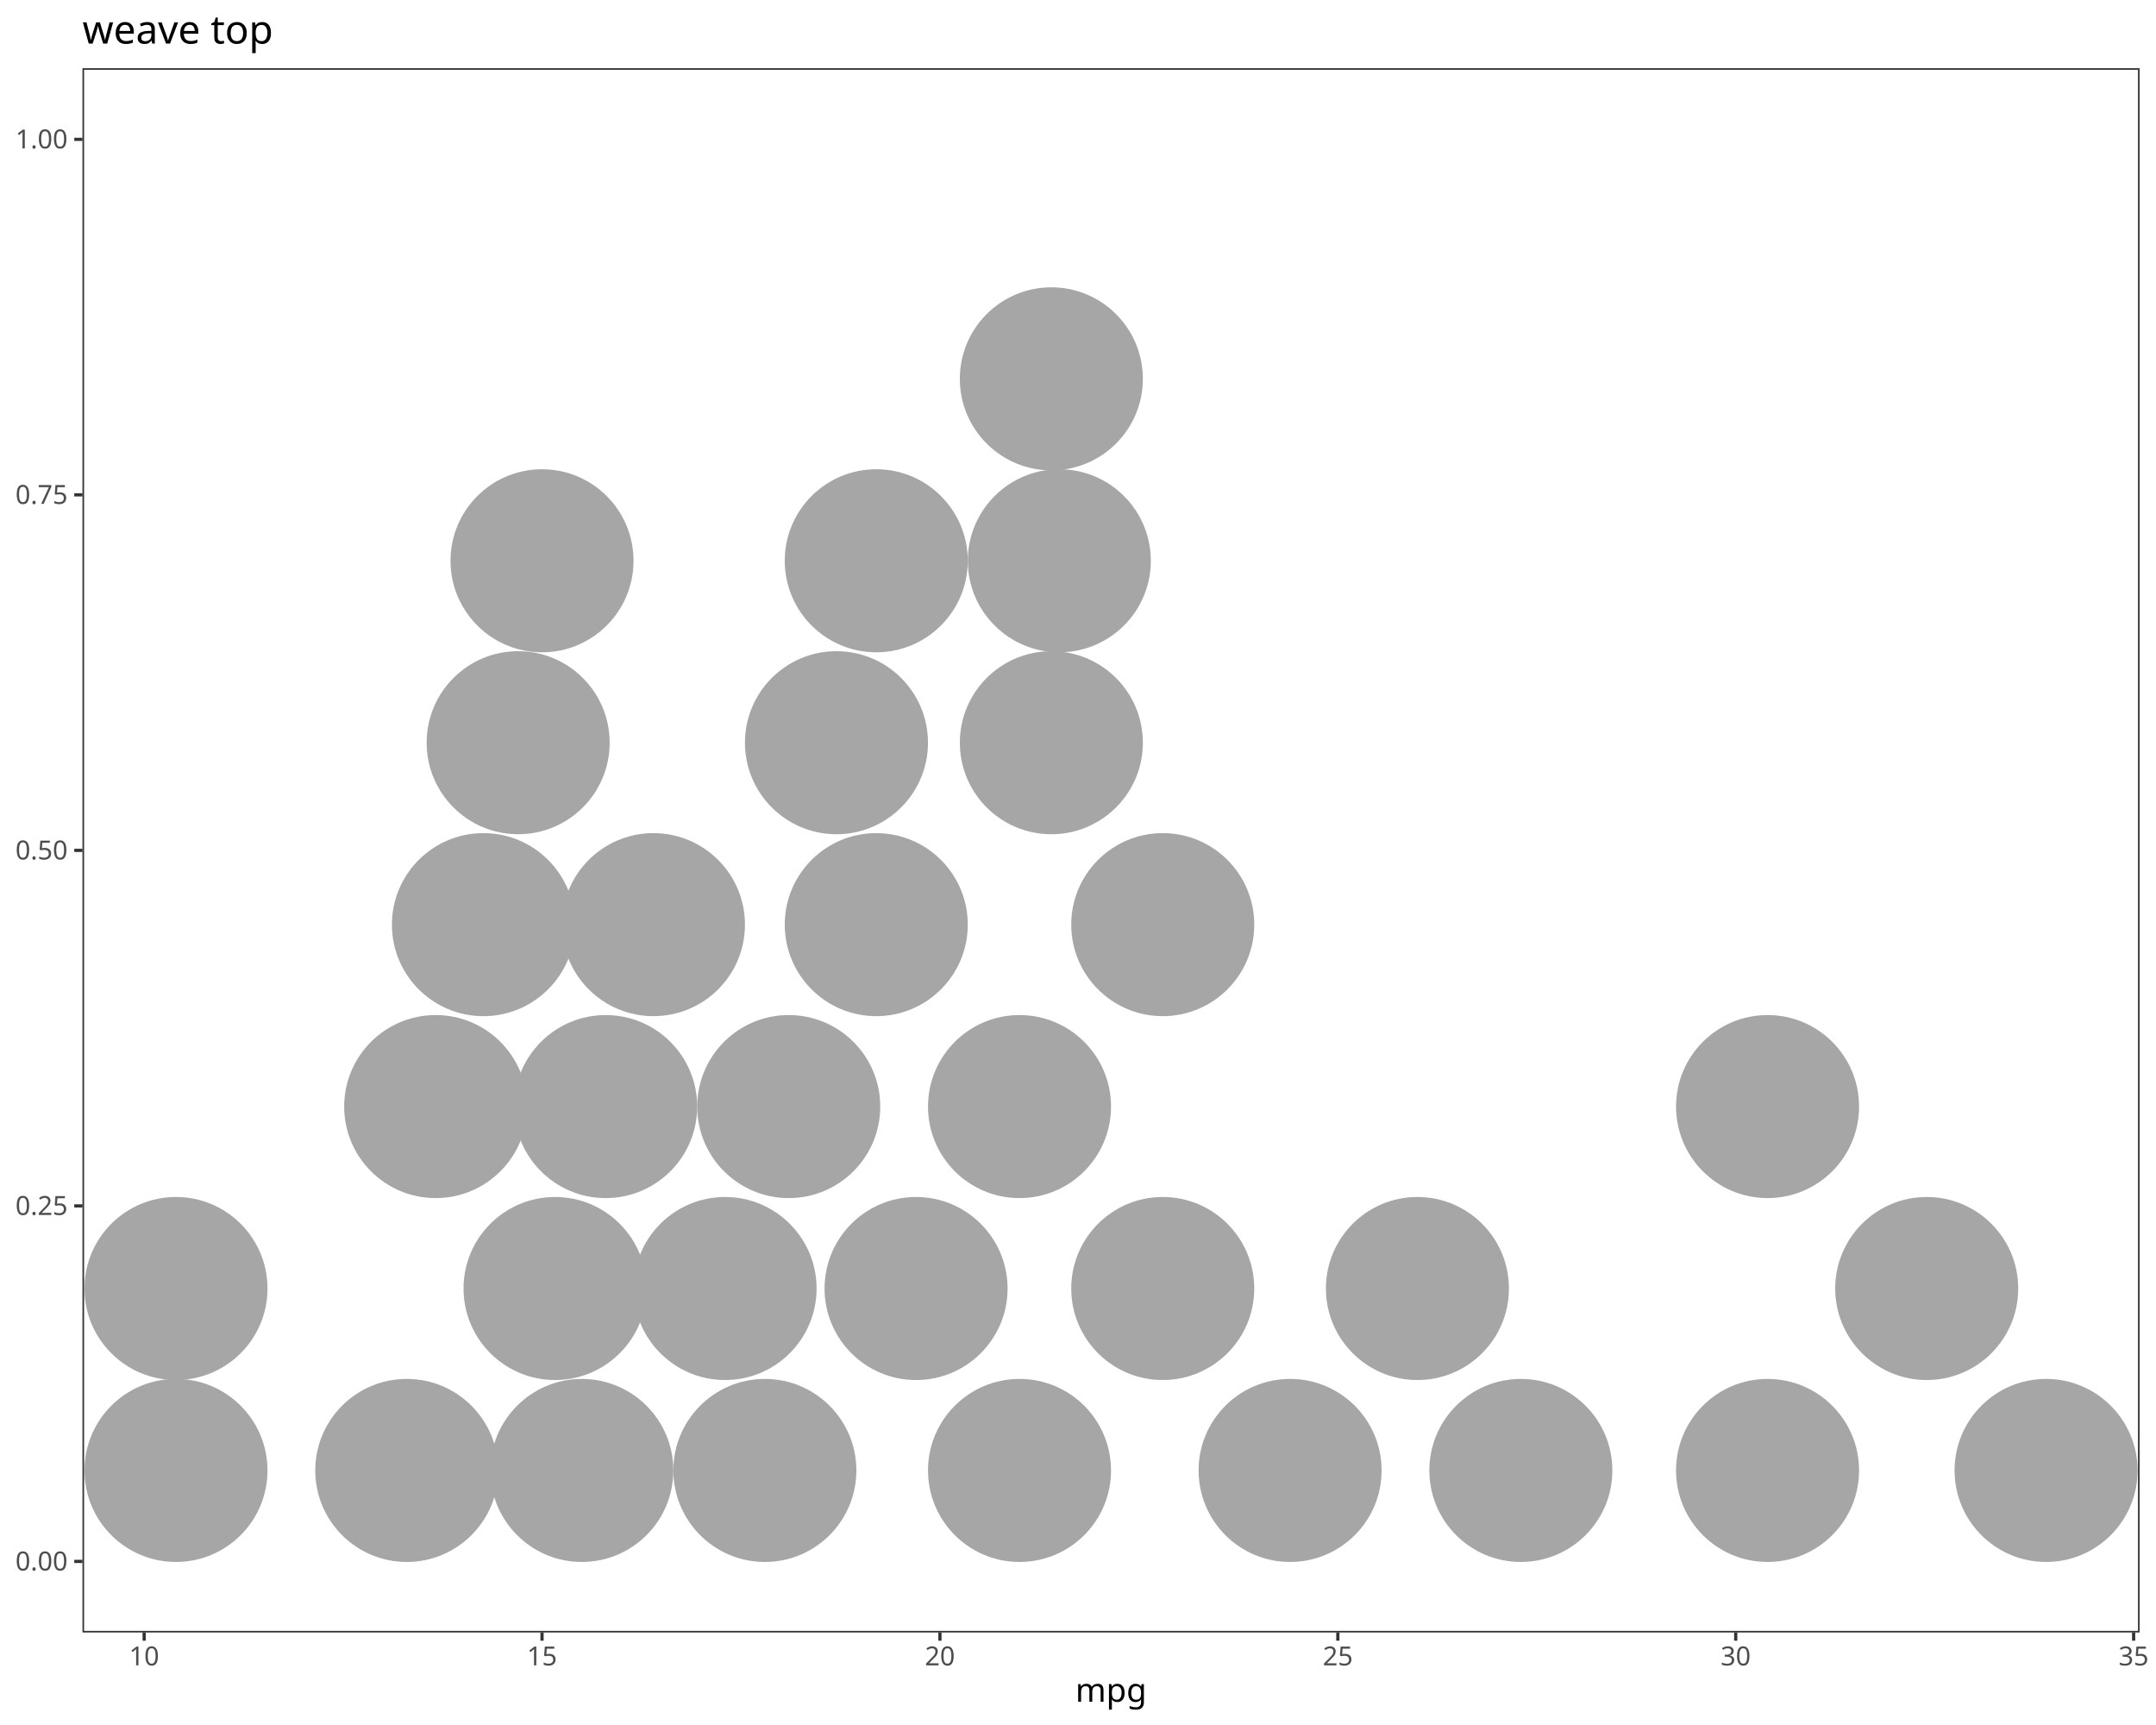
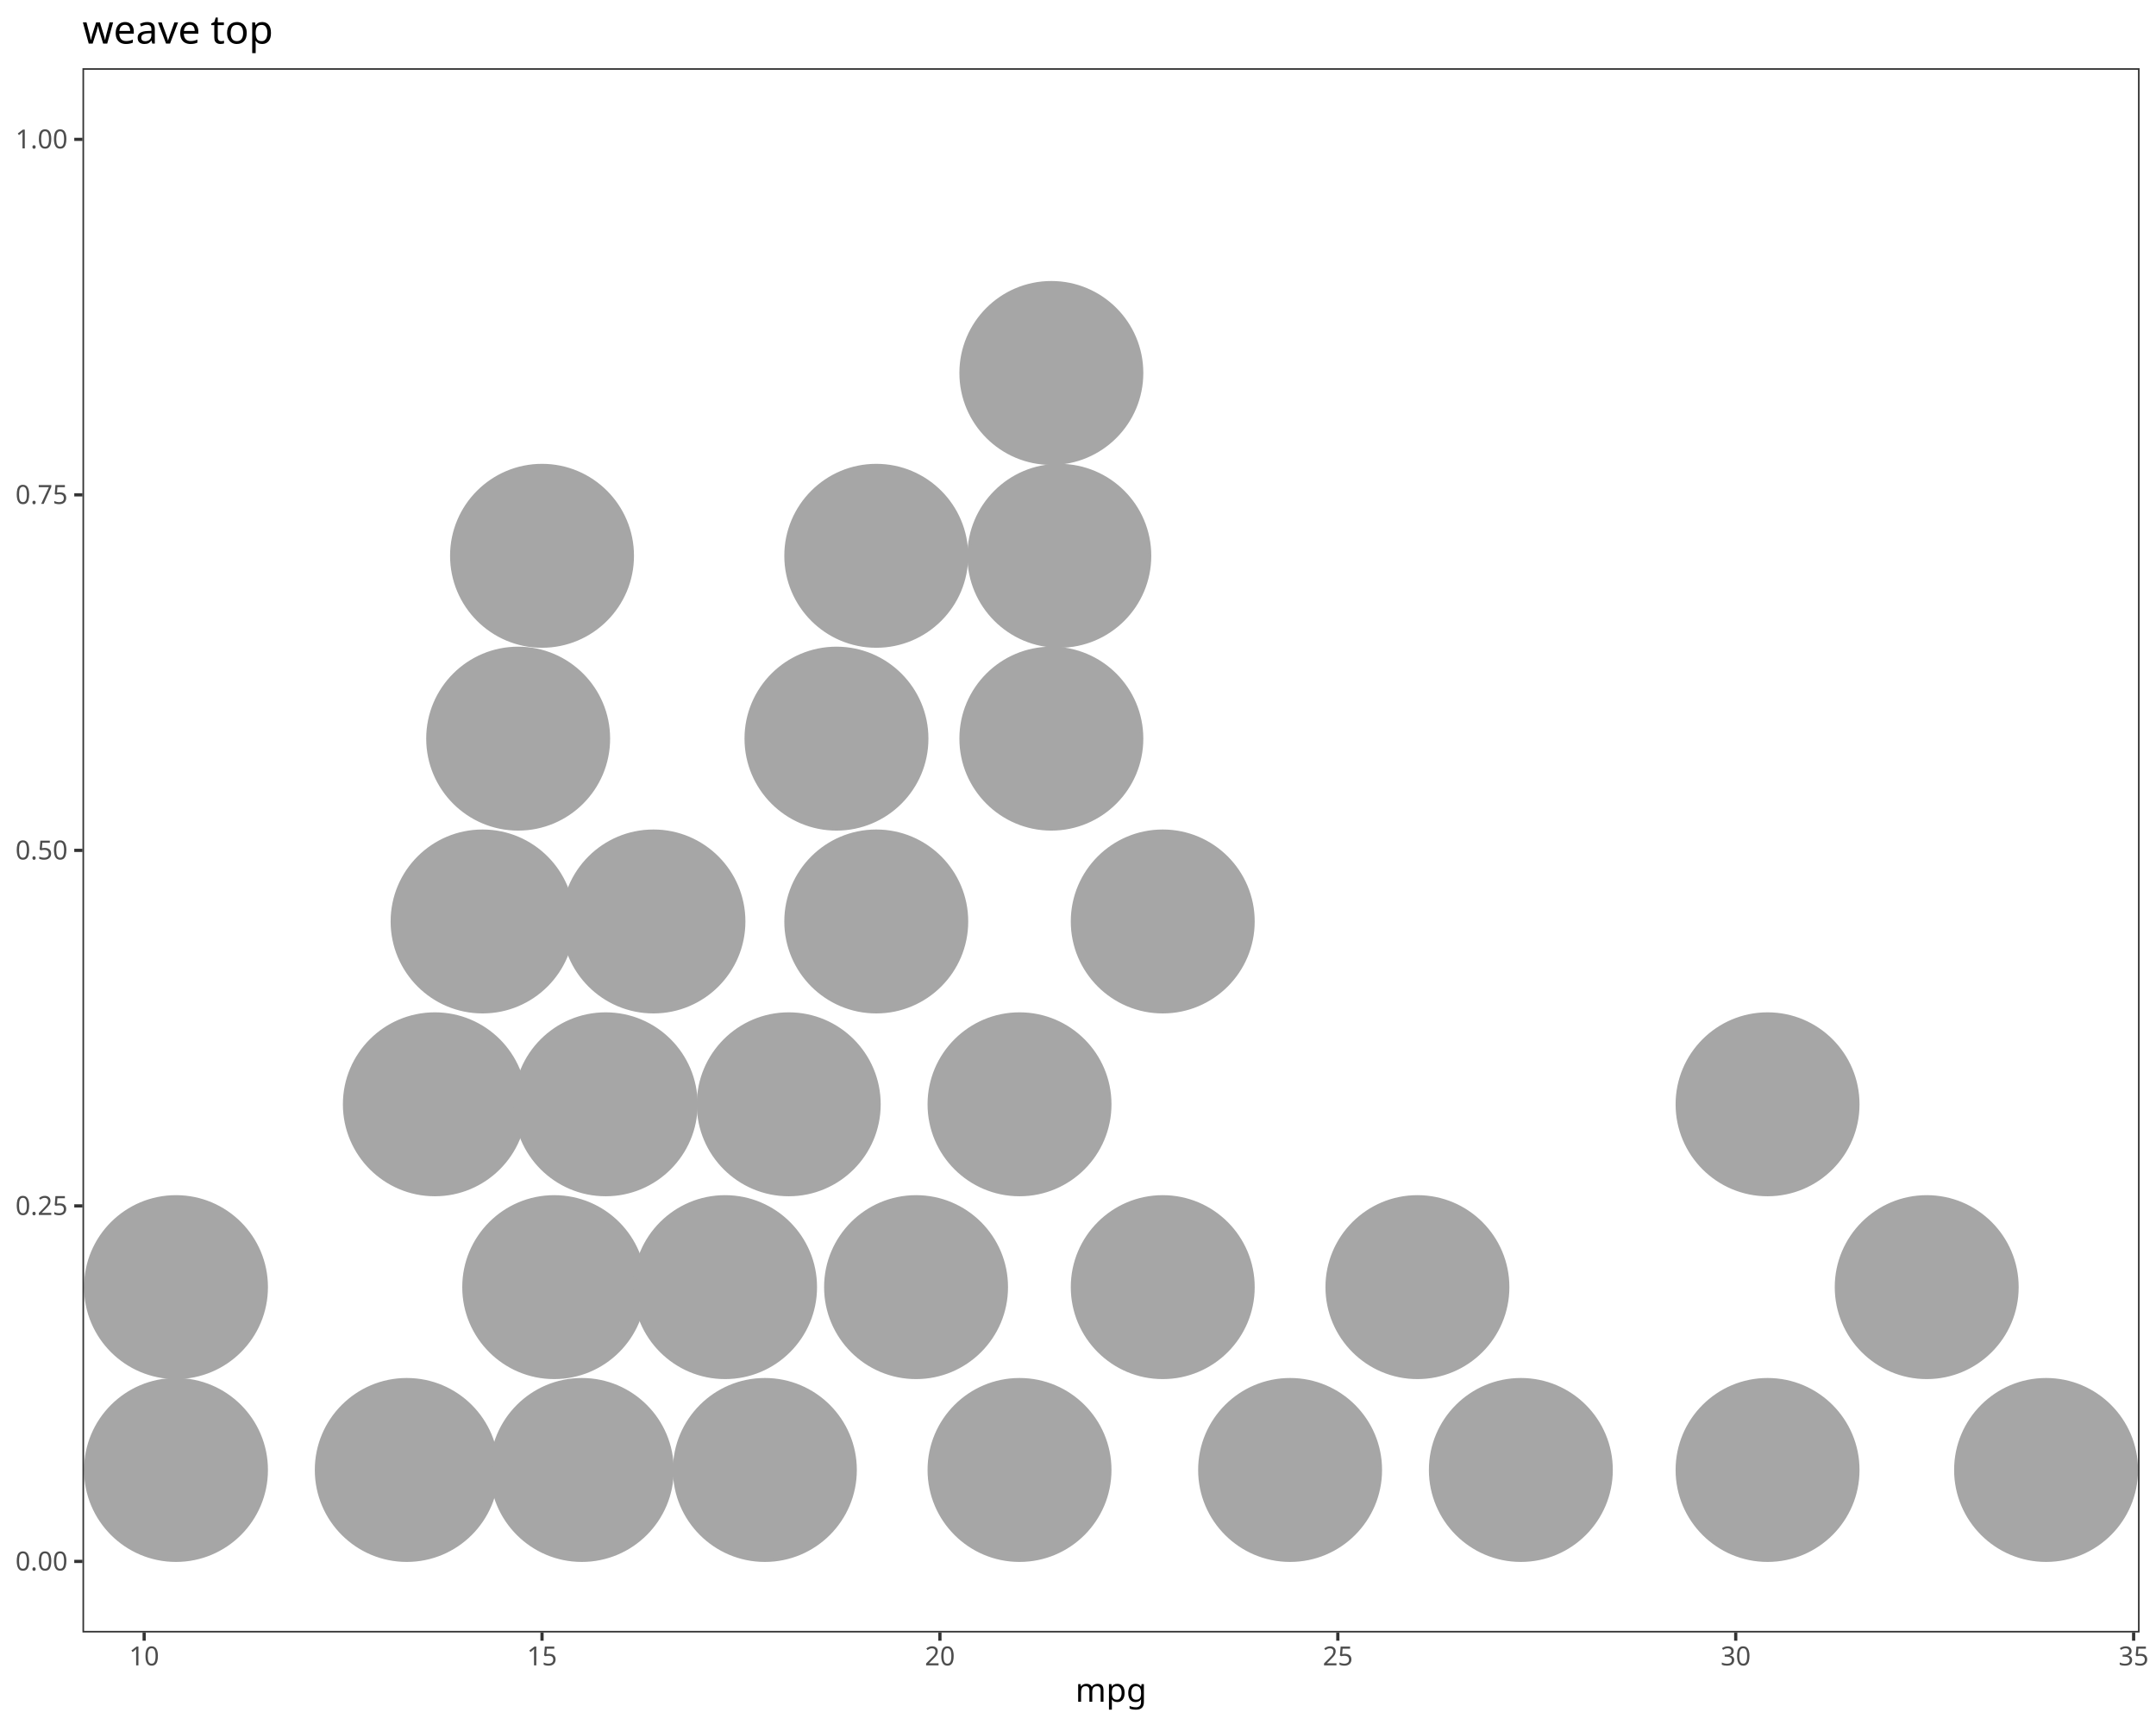
<svg xmlns="http://www.w3.org/2000/svg" class="svglite" data-engine-version="2.0" width="720.00pt" height="576.00pt" viewBox="0 0 720.00 576.00">
  <defs>
    <style type="text/css">
    .svglite line, .svglite polyline, .svglite polygon, .svglite path, .svglite rect, .svglite circle {
      fill: none;
      stroke: #000000;
      stroke-linecap: round;
      stroke-linejoin: round;
      stroke-miterlimit: 10.00;
    }
  </style>
  </defs>
  <rect width="100%" height="100%" style="stroke: none; fill: #FFFFFF;" />
  <defs>
    <clipPath id="cpMC4wMHw3MjAuMDB8MC4wMHw1NzYuMDA=">
      <rect x="0.00" y="0.00" width="720.00" height="576.00" />
    </clipPath>
  </defs>
  <g clip-path="url(#cpMC4wMHw3MjAuMDB8MC4wMHw1NzYuMDA=)">
    <rect x="0.00" y="0.00" width="720.00" height="576.00" style="stroke-width: 1.07; stroke: #FFFFFF; fill: #FFFFFF;" />
  </g>
  <defs>
    <clipPath id="cpMjcuNTR8NzE0LjUyfDIyLjc4fDU0NS4xMQ==">
      <rect x="27.54" y="22.78" width="686.98" height="522.33" />
    </clipPath>
  </defs>
  <g clip-path="url(#cpMjcuNTR8NzE0LjUyfDIyLjc4fDU0NS4xMQ==)">
    <rect x="27.54" y="22.78" width="686.98" height="522.33" style="stroke-width: 1.07; stroke: none; fill: #FFFFFF;" />
-     <circle cx="58.77" cy="491.00" r="30.03" style="stroke-width: 1.06; stroke: #A6A6A6; fill: #A6A6A6;" />
-     <circle cx="58.77" cy="430.25" r="30.03" style="stroke-width: 1.06; stroke: #A6A6A6; fill: #A6A6A6;" />
-     <circle cx="135.84" cy="491.00" r="30.03" style="stroke-width: 1.06; stroke: #A6A6A6; fill: #A6A6A6;" />
-     <circle cx="185.36" cy="430.25" r="30.03" style="stroke-width: 1.06; stroke: #A6A6A6; fill: #A6A6A6;" />
-     <circle cx="145.50" cy="369.50" r="30.03" style="stroke-width: 1.06; stroke: #A6A6A6; fill: #A6A6A6;" />
-     <circle cx="161.44" cy="308.75" r="30.03" style="stroke-width: 1.06; stroke: #A6A6A6; fill: #A6A6A6;" />
-     <circle cx="173.04" cy="248.00" r="30.03" style="stroke-width: 1.06; stroke: #A6A6A6; fill: #A6A6A6;" />
-     <circle cx="181.01" cy="187.25" r="30.03" style="stroke-width: 1.06; stroke: #A6A6A6; fill: #A6A6A6;" />
-     <circle cx="194.30" cy="491.00" r="30.03" style="stroke-width: 1.06; stroke: #A6A6A6; fill: #A6A6A6;" />
-     <circle cx="242.14" cy="430.25" r="30.03" style="stroke-width: 1.06; stroke: #A6A6A6; fill: #A6A6A6;" />
-     <circle cx="202.27" cy="369.50" r="30.03" style="stroke-width: 1.06; stroke: #A6A6A6; fill: #A6A6A6;" />
-     <circle cx="218.22" cy="308.75" r="30.03" style="stroke-width: 1.06; stroke: #A6A6A6; fill: #A6A6A6;" />
-     <circle cx="255.43" cy="491.00" r="30.03" style="stroke-width: 1.06; stroke: #A6A6A6; fill: #A6A6A6;" />
-     <circle cx="305.92" cy="430.25" r="30.03" style="stroke-width: 1.06; stroke: #A6A6A6; fill: #A6A6A6;" />
-     <circle cx="263.40" cy="369.50" r="30.03" style="stroke-width: 1.06; stroke: #A6A6A6; fill: #A6A6A6;" />
-     <circle cx="292.63" cy="308.75" r="30.03" style="stroke-width: 1.06; stroke: #A6A6A6; fill: #A6A6A6;" />
-     <circle cx="279.34" cy="248.00" r="30.03" style="stroke-width: 1.06; stroke: #A6A6A6; fill: #A6A6A6;" />
-     <circle cx="292.63" cy="187.25" r="30.03" style="stroke-width: 1.06; stroke: #A6A6A6; fill: #A6A6A6;" />
-     <circle cx="340.47" cy="491.00" r="30.03" style="stroke-width: 1.06; stroke: #A6A6A6; fill: #A6A6A6;" />
-     <circle cx="388.30" cy="430.25" r="30.03" style="stroke-width: 1.06; stroke: #A6A6A6; fill: #A6A6A6;" />
-     <circle cx="340.47" cy="369.50" r="30.03" style="stroke-width: 1.06; stroke: #A6A6A6; fill: #A6A6A6;" />
-     <circle cx="388.30" cy="308.75" r="30.03" style="stroke-width: 1.06; stroke: #A6A6A6; fill: #A6A6A6;" />
-     <circle cx="351.10" cy="248.00" r="30.03" style="stroke-width: 1.06; stroke: #A6A6A6; fill: #A6A6A6;" />
-     <circle cx="353.76" cy="187.25" r="30.03" style="stroke-width: 1.06; stroke: #A6A6A6; fill: #A6A6A6;" />
-     <circle cx="351.10" cy="126.50" r="30.03" style="stroke-width: 1.06; stroke: #A6A6A6; fill: #A6A6A6;" />
-     <circle cx="430.83" cy="491.00" r="30.03" style="stroke-width: 1.06; stroke: #A6A6A6; fill: #A6A6A6;" />
-     <circle cx="473.35" cy="430.25" r="30.03" style="stroke-width: 1.06; stroke: #A6A6A6; fill: #A6A6A6;" />
-     <circle cx="507.89" cy="491.00" r="30.03" style="stroke-width: 1.06; stroke: #A6A6A6; fill: #A6A6A6;" />
-     <circle cx="590.28" cy="491.00" r="30.03" style="stroke-width: 1.06; stroke: #A6A6A6; fill: #A6A6A6;" />
-     <circle cx="643.43" cy="430.25" r="30.03" style="stroke-width: 1.06; stroke: #A6A6A6; fill: #A6A6A6;" />
-     <circle cx="590.28" cy="369.50" r="30.03" style="stroke-width: 1.06; stroke: #A6A6A6; fill: #A6A6A6;" />
-     <circle cx="683.29" cy="491.00" r="30.03" style="stroke-width: 1.06; stroke: #A6A6A6; fill: #A6A6A6;" />
+     <circle cx="58.77" cy="490.84" r="30.18" style="stroke-width: 1.06; stroke: #A6A6A6; fill: #A6A6A6;" />
+     <circle cx="58.77" cy="429.79" r="30.18" style="stroke-width: 1.06; stroke: #A6A6A6; fill: #A6A6A6;" />
+     <circle cx="135.84" cy="490.84" r="30.18" style="stroke-width: 1.06; stroke: #A6A6A6; fill: #A6A6A6;" />
+     <circle cx="145.22" cy="368.74" r="30.18" style="stroke-width: 1.06; stroke: #A6A6A6; fill: #A6A6A6;" />
+     <circle cx="173.04" cy="246.64" r="30.18" style="stroke-width: 1.06; stroke: #A6A6A6; fill: #A6A6A6;" />
+     <circle cx="181.01" cy="185.59" r="30.18" style="stroke-width: 1.06; stroke: #A6A6A6; fill: #A6A6A6;" />
+     <circle cx="161.16" cy="307.69" r="30.18" style="stroke-width: 1.06; stroke: #A6A6A6; fill: #A6A6A6;" />
+     <circle cx="185.08" cy="429.79" r="30.18" style="stroke-width: 1.06; stroke: #A6A6A6; fill: #A6A6A6;" />
+     <circle cx="194.30" cy="490.84" r="30.18" style="stroke-width: 1.06; stroke: #A6A6A6; fill: #A6A6A6;" />
+     <circle cx="202.27" cy="368.74" r="30.18" style="stroke-width: 1.06; stroke: #A6A6A6; fill: #A6A6A6;" />
+     <circle cx="218.22" cy="307.69" r="30.18" style="stroke-width: 1.06; stroke: #A6A6A6; fill: #A6A6A6;" />
+     <circle cx="242.14" cy="429.79" r="30.18" style="stroke-width: 1.06; stroke: #A6A6A6; fill: #A6A6A6;" />
+     <circle cx="255.43" cy="490.84" r="30.18" style="stroke-width: 1.06; stroke: #A6A6A6; fill: #A6A6A6;" />
+     <circle cx="263.40" cy="368.74" r="30.18" style="stroke-width: 1.06; stroke: #A6A6A6; fill: #A6A6A6;" />
+     <circle cx="279.34" cy="246.64" r="30.18" style="stroke-width: 1.06; stroke: #A6A6A6; fill: #A6A6A6;" />
+     <circle cx="292.63" cy="185.59" r="30.18" style="stroke-width: 1.06; stroke: #A6A6A6; fill: #A6A6A6;" />
+     <circle cx="292.63" cy="307.69" r="30.18" style="stroke-width: 1.06; stroke: #A6A6A6; fill: #A6A6A6;" />
+     <circle cx="305.92" cy="429.79" r="30.18" style="stroke-width: 1.06; stroke: #A6A6A6; fill: #A6A6A6;" />
+     <circle cx="340.47" cy="490.84" r="30.18" style="stroke-width: 1.06; stroke: #A6A6A6; fill: #A6A6A6;" />
+     <circle cx="340.47" cy="368.74" r="30.18" style="stroke-width: 1.06; stroke: #A6A6A6; fill: #A6A6A6;" />
+     <circle cx="351.10" cy="246.64" r="30.18" style="stroke-width: 1.06; stroke: #A6A6A6; fill: #A6A6A6;" />
+     <circle cx="351.10" cy="124.54" r="30.18" style="stroke-width: 1.06; stroke: #A6A6A6; fill: #A6A6A6;" />
+     <circle cx="353.76" cy="185.59" r="30.18" style="stroke-width: 1.06; stroke: #A6A6A6; fill: #A6A6A6;" />
+     <circle cx="388.30" cy="307.69" r="30.18" style="stroke-width: 1.06; stroke: #A6A6A6; fill: #A6A6A6;" />
+     <circle cx="388.30" cy="429.79" r="30.18" style="stroke-width: 1.06; stroke: #A6A6A6; fill: #A6A6A6;" />
+     <circle cx="430.83" cy="490.84" r="30.18" style="stroke-width: 1.06; stroke: #A6A6A6; fill: #A6A6A6;" />
+     <circle cx="473.35" cy="429.79" r="30.18" style="stroke-width: 1.06; stroke: #A6A6A6; fill: #A6A6A6;" />
+     <circle cx="507.89" cy="490.84" r="30.18" style="stroke-width: 1.06; stroke: #A6A6A6; fill: #A6A6A6;" />
+     <circle cx="590.28" cy="490.84" r="30.18" style="stroke-width: 1.06; stroke: #A6A6A6; fill: #A6A6A6;" />
+     <circle cx="590.28" cy="368.74" r="30.18" style="stroke-width: 1.06; stroke: #A6A6A6; fill: #A6A6A6;" />
+     <circle cx="643.43" cy="429.79" r="30.18" style="stroke-width: 1.06; stroke: #A6A6A6; fill: #A6A6A6;" />
+     <circle cx="683.29" cy="490.84" r="30.18" style="stroke-width: 1.06; stroke: #A6A6A6; fill: #A6A6A6;" />
    <rect x="27.54" y="22.78" width="686.98" height="522.33" style="stroke-width: 1.07; stroke: #333333;" />
  </g>
  <g clip-path="url(#cpMC4wMHw3MjAuMDB8MC4wMHw1NzYuMDA=)">
    <text x="22.61" y="524.40" text-anchor="end" style="font-size: 8.80px; fill: #4D4D4D; font-family: sans;" textLength="17.13px" lengthAdjust="spacingAndGlyphs">0.00</text>
    <text x="22.61" y="405.69" text-anchor="end" style="font-size: 8.80px; fill: #4D4D4D; font-family: sans;" textLength="17.13px" lengthAdjust="spacingAndGlyphs">0.25</text>
    <text x="22.61" y="286.98" text-anchor="end" style="font-size: 8.80px; fill: #4D4D4D; font-family: sans;" textLength="17.13px" lengthAdjust="spacingAndGlyphs">0.50</text>
    <text x="22.61" y="168.26" text-anchor="end" style="font-size: 8.80px; fill: #4D4D4D; font-family: sans;" textLength="17.13px" lengthAdjust="spacingAndGlyphs">0.75</text>
    <text x="22.61" y="49.55" text-anchor="end" style="font-size: 8.80px; fill: #4D4D4D; font-family: sans;" textLength="17.13px" lengthAdjust="spacingAndGlyphs">1.00</text>
    <polyline points="24.80,521.37 27.54,521.37 " style="stroke-width: 1.07; stroke: #333333; stroke-linecap: butt;" />
    <polyline points="24.80,402.66 27.54,402.66 " style="stroke-width: 1.07; stroke: #333333; stroke-linecap: butt;" />
    <polyline points="24.80,283.95 27.54,283.95 " style="stroke-width: 1.07; stroke: #333333; stroke-linecap: butt;" />
    <polyline points="24.80,165.24 27.54,165.24 " style="stroke-width: 1.07; stroke: #333333; stroke-linecap: butt;" />
    <polyline points="24.80,46.53 27.54,46.53 " style="stroke-width: 1.07; stroke: #333333; stroke-linecap: butt;" />
    <polyline points="48.14,547.85 48.14,545.11 " style="stroke-width: 1.07; stroke: #333333; stroke-linecap: butt;" />
    <polyline points="181.01,547.85 181.01,545.11 " style="stroke-width: 1.07; stroke: #333333; stroke-linecap: butt;" />
    <polyline points="313.89,547.85 313.89,545.11 " style="stroke-width: 1.07; stroke: #333333; stroke-linecap: butt;" />
    <polyline points="446.77,547.85 446.77,545.11 " style="stroke-width: 1.07; stroke: #333333; stroke-linecap: butt;" />
    <polyline points="579.65,547.85 579.65,545.11 " style="stroke-width: 1.07; stroke: #333333; stroke-linecap: butt;" />
    <polyline points="712.53,547.85 712.53,545.11 " style="stroke-width: 1.07; stroke: #333333; stroke-linecap: butt;" />
    <text x="48.14" y="556.10" text-anchor="middle" style="font-size: 8.80px; fill: #4D4D4D; font-family: sans;" textLength="9.79px" lengthAdjust="spacingAndGlyphs">10</text>
    <text x="181.01" y="556.10" text-anchor="middle" style="font-size: 8.80px; fill: #4D4D4D; font-family: sans;" textLength="9.79px" lengthAdjust="spacingAndGlyphs">15</text>
    <text x="313.89" y="556.10" text-anchor="middle" style="font-size: 8.80px; fill: #4D4D4D; font-family: sans;" textLength="9.79px" lengthAdjust="spacingAndGlyphs">20</text>
    <text x="446.77" y="556.10" text-anchor="middle" style="font-size: 8.80px; fill: #4D4D4D; font-family: sans;" textLength="9.79px" lengthAdjust="spacingAndGlyphs">25</text>
    <text x="579.65" y="556.10" text-anchor="middle" style="font-size: 8.80px; fill: #4D4D4D; font-family: sans;" textLength="9.79px" lengthAdjust="spacingAndGlyphs">30</text>
    <text x="712.53" y="556.10" text-anchor="middle" style="font-size: 8.80px; fill: #4D4D4D; font-family: sans;" textLength="9.79px" lengthAdjust="spacingAndGlyphs">35</text>
    <text x="371.03" y="568.24" text-anchor="middle" style="font-size: 11.00px; font-family: sans;" textLength="21.40px" lengthAdjust="spacingAndGlyphs">mpg</text>
    <text x="27.54" y="14.56" style="font-size: 13.20px; font-family: sans;" textLength="60.18px" lengthAdjust="spacingAndGlyphs">weave top</text>
  </g>
</svg>
